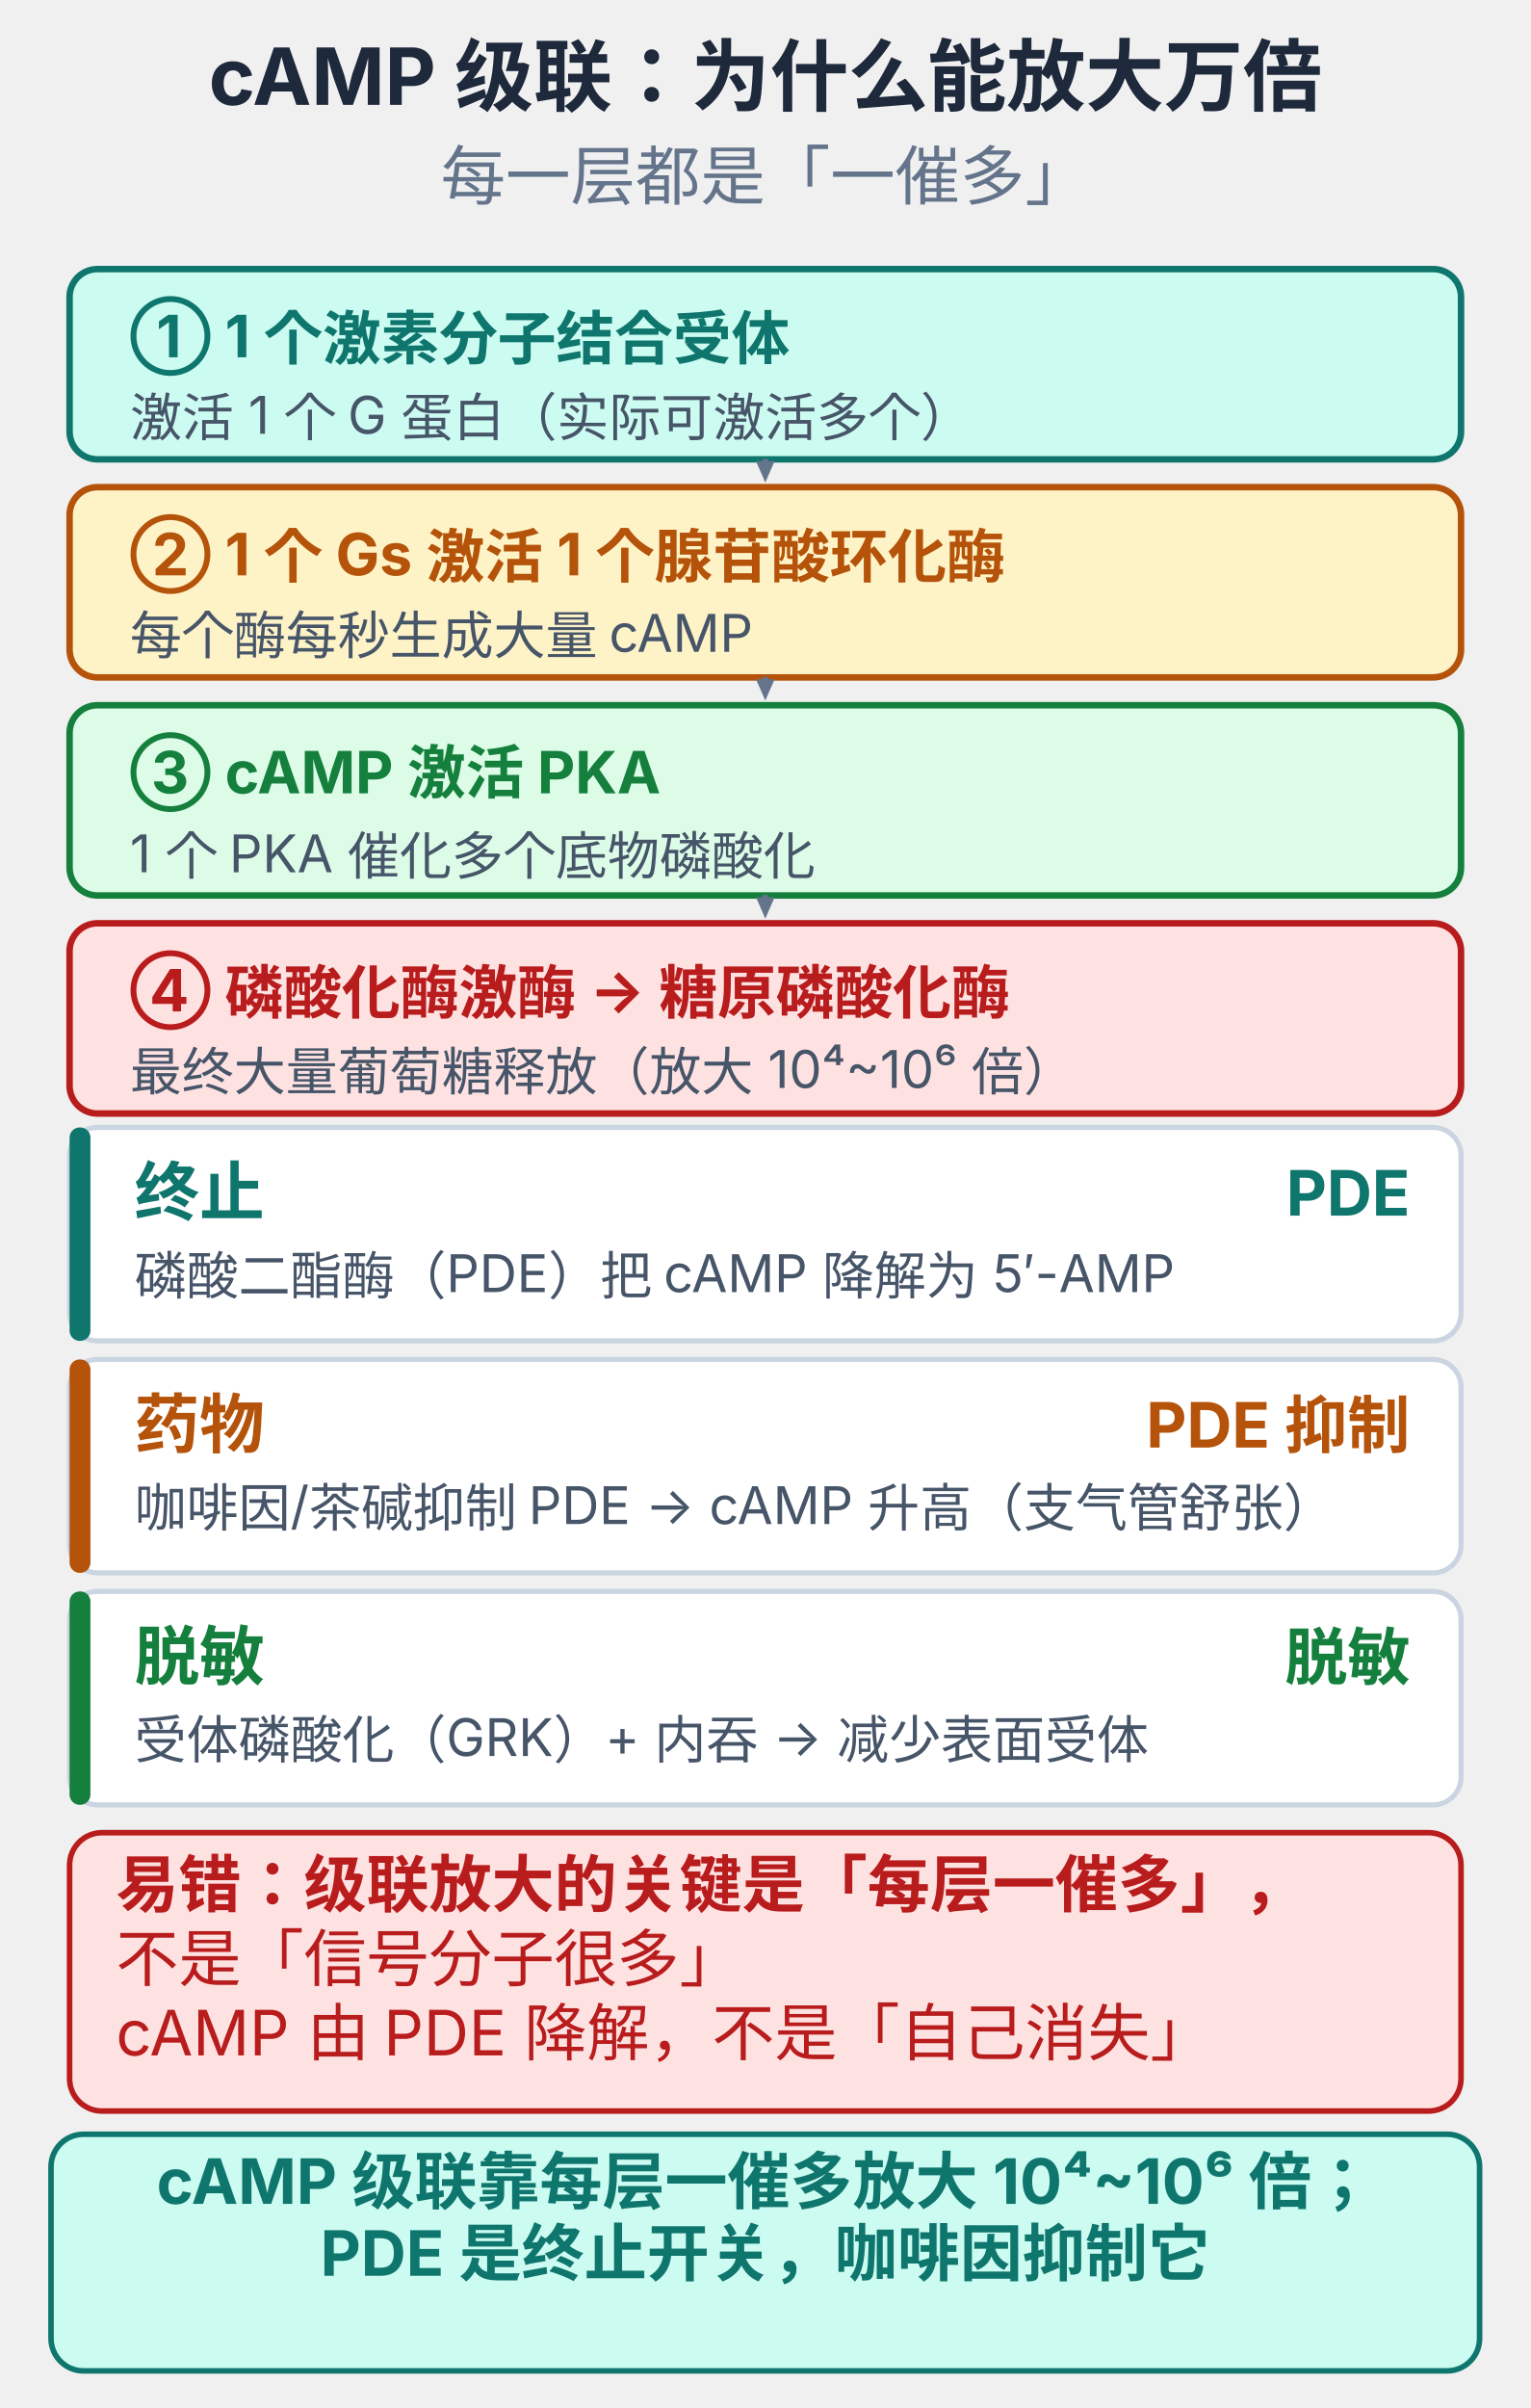
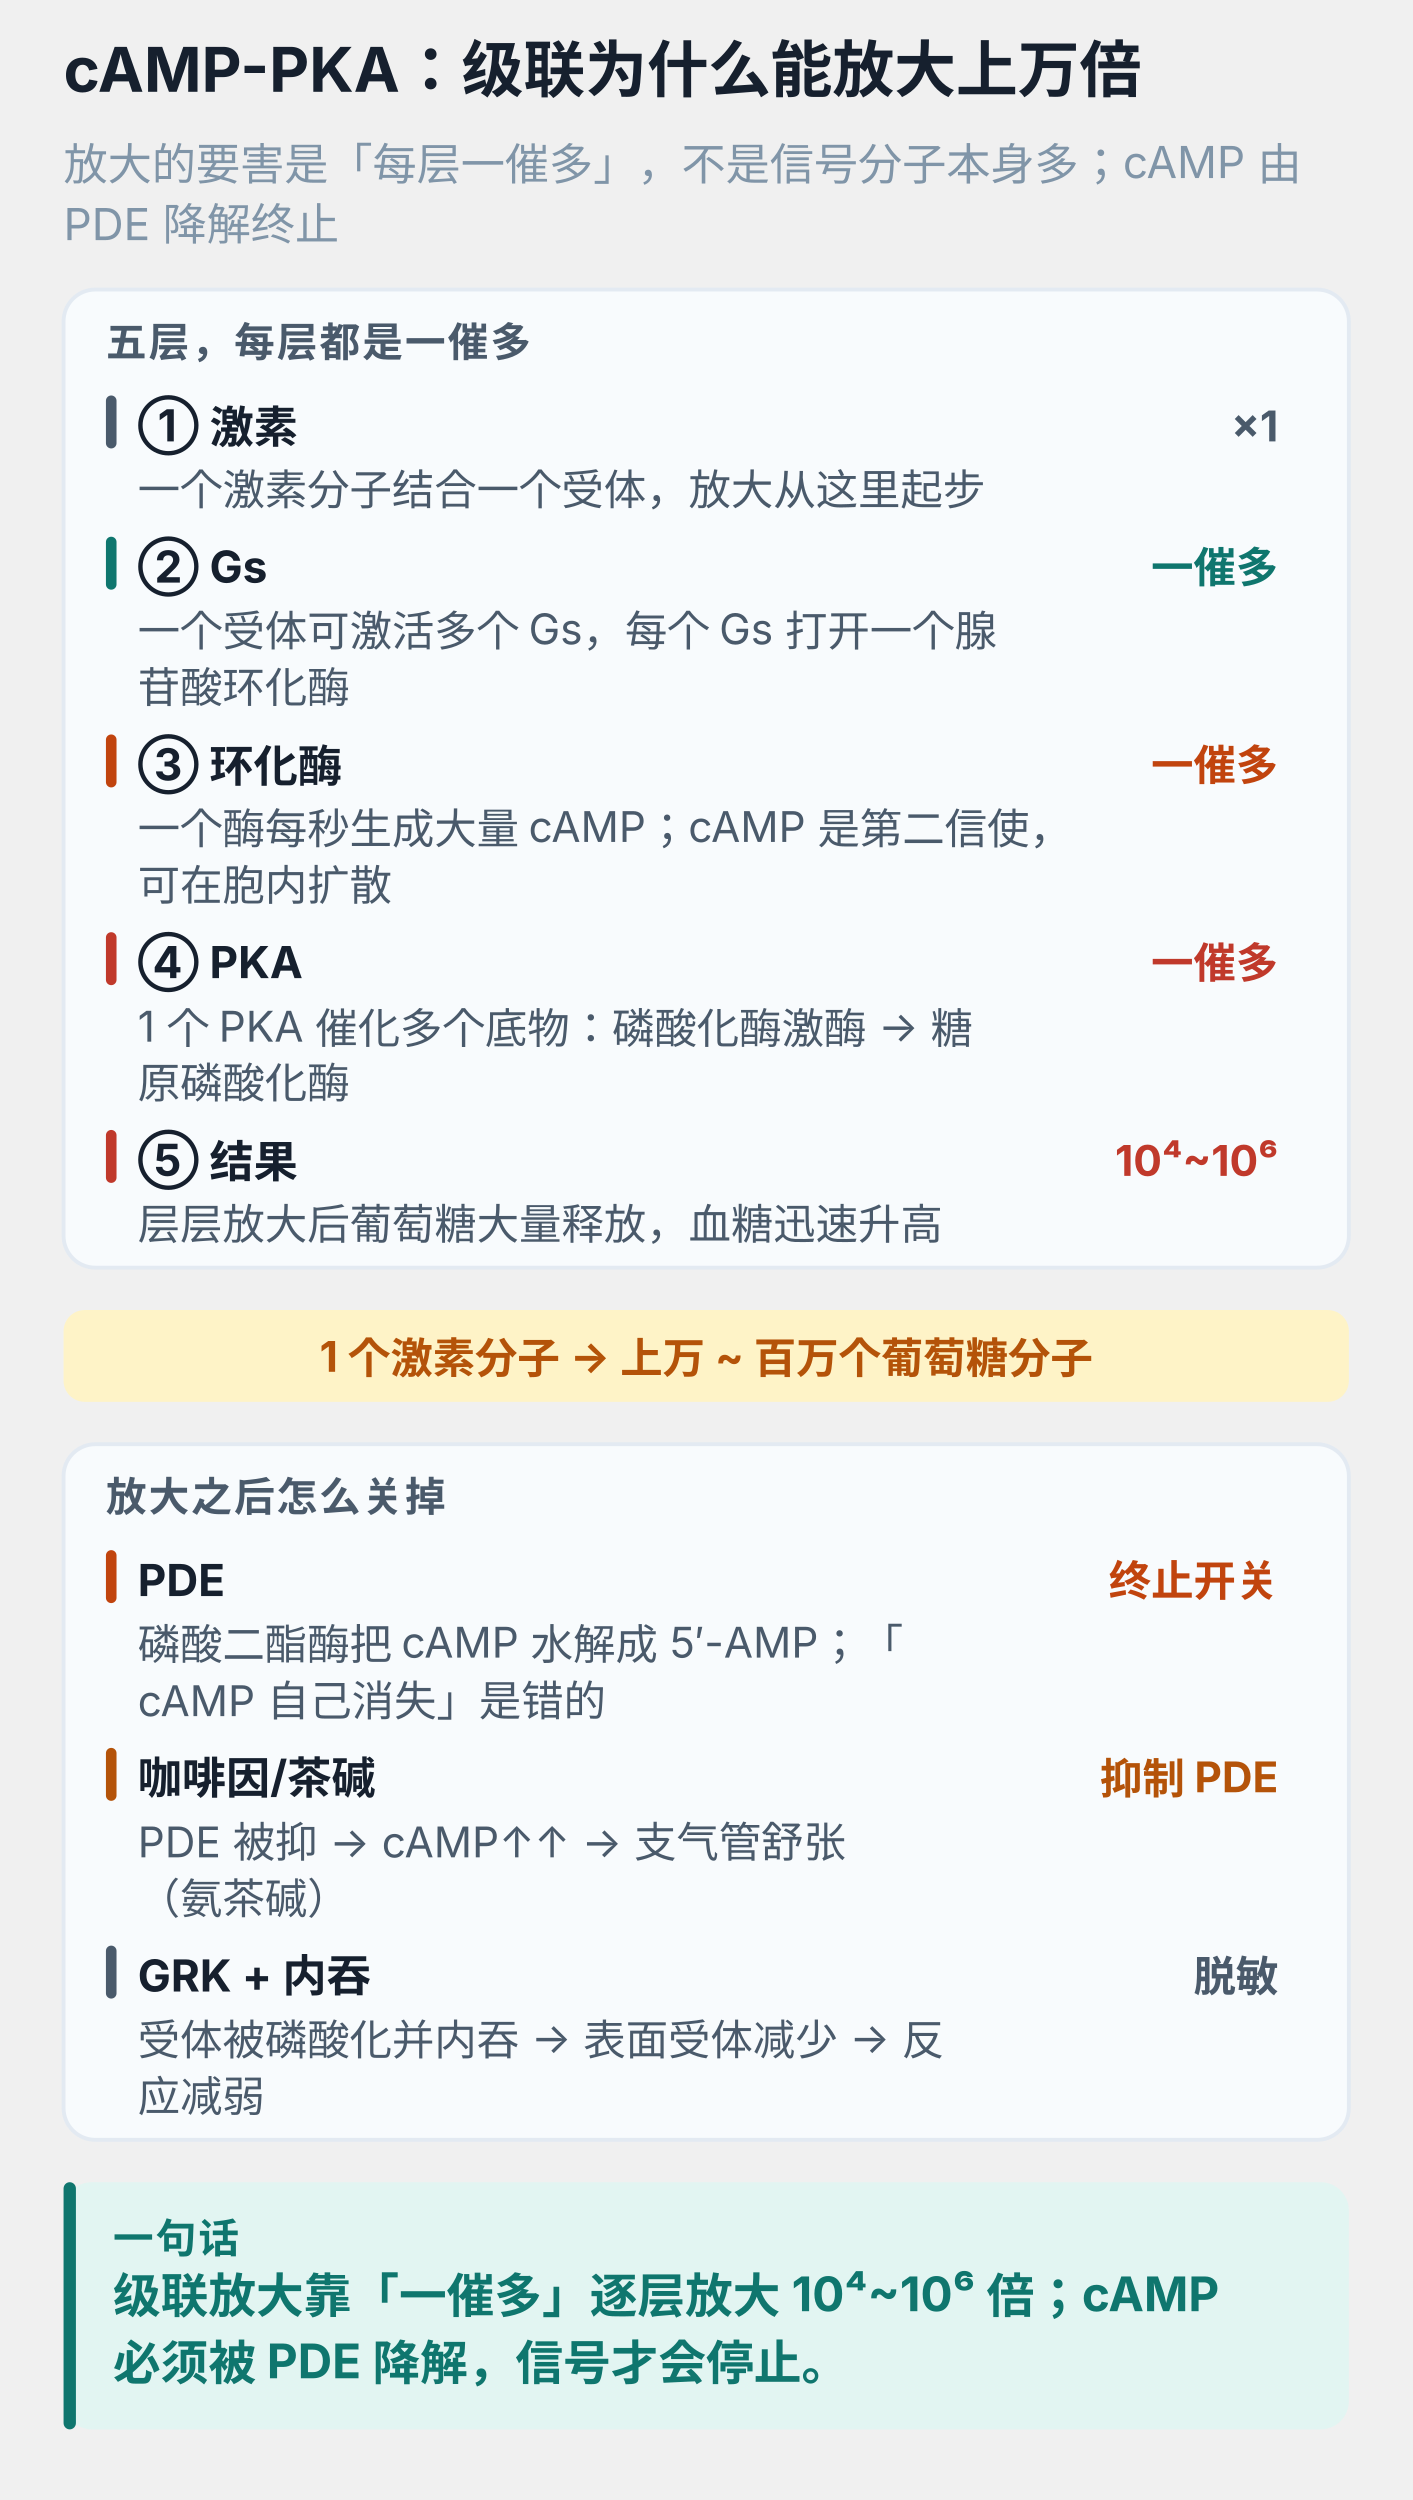
- <svg xmlns="http://www.w3.org/2000/svg" viewBox="0 0 330 519" width="100%" style="max-width:330px;display:block;margin:0 auto;background:#ffffff;border-radius:10px" role="img">
-   <text x="165.0" y="22.6" text-anchor="middle" font-size="17" font-weight="700" fill="#1e293b" font-family="-apple-system,'PingFang SC','Microsoft YaHei',sans-serif">cAMP 级联：为什么能放大万倍</text>
-   <text x="165.0" y="43.0" text-anchor="middle" font-size="14" font-weight="400" fill="#64748b" font-family="-apple-system,'PingFang SC','Microsoft YaHei',sans-serif">每一层都是「一催多」</text>
-   <rect x="15.0" y="58.0" width="300.0" height="41.0" rx="6" fill="#ccfbf1" stroke="#0f766e" stroke-width="1.4" />
-   <text x="28.0" y="77.0" text-anchor="start" font-size="12.6" font-weight="700" fill="#0f766e" font-family="-apple-system,'PingFang SC','Microsoft YaHei',sans-serif">① 1 个激素分子结合受体</text>
-   <text x="28.0" y="94.0" text-anchor="start" font-size="11.2" font-weight="400" fill="#475569" font-family="-apple-system,'PingFang SC','Microsoft YaHei',sans-serif">激活 1 个 G 蛋白（实际可激活多个）</text>
-   <line x1="165.0" y1="100.0" x2="165.0" y2="99.5" stroke="#64748b" stroke-width="1.4" stroke-linecap="round" />
-   <polygon points="165.0,104.0 163.0,99.4 167.0,99.4" fill="#64748b" />
-   <rect x="15.0" y="105.0" width="300.0" height="41.0" rx="6" fill="#fef3c7" stroke="#b45309" stroke-width="1.4" />
-   <text x="28.0" y="124.0" text-anchor="start" font-size="12.6" font-weight="700" fill="#b45309" font-family="-apple-system,'PingFang SC','Microsoft YaHei',sans-serif">② 1 个 Gs 激活 1 个腺苷酸环化酶</text>
-   <text x="28.0" y="141.0" text-anchor="start" font-size="11.2" font-weight="400" fill="#475569" font-family="-apple-system,'PingFang SC','Microsoft YaHei',sans-serif">每个酶每秒生成大量 cAMP</text>
-   <line x1="165.0" y1="147.0" x2="165.0" y2="146.5" stroke="#64748b" stroke-width="1.4" stroke-linecap="round" />
-   <polygon points="165.0,151.0 163.0,146.4 167.0,146.4" fill="#64748b" />
-   <rect x="15.0" y="152.0" width="300.0" height="41.0" rx="6" fill="#dcfce7" stroke="#15803d" stroke-width="1.4" />
-   <text x="28.0" y="171.0" text-anchor="start" font-size="12.6" font-weight="700" fill="#15803d" font-family="-apple-system,'PingFang SC','Microsoft YaHei',sans-serif">③ cAMP 激活 PKA</text>
-   <text x="28.0" y="188.0" text-anchor="start" font-size="11.2" font-weight="400" fill="#475569" font-family="-apple-system,'PingFang SC','Microsoft YaHei',sans-serif">1 个 PKA 催化多个底物磷酸化</text>
-   <line x1="165.0" y1="194.0" x2="165.0" y2="193.5" stroke="#64748b" stroke-width="1.4" stroke-linecap="round" />
-   <polygon points="165.0,198.0 163.0,193.4 167.0,193.4" fill="#64748b" />
-   <rect x="15.0" y="199.0" width="300.0" height="41.0" rx="6" fill="#fee2e2" stroke="#b91c1c" stroke-width="1.4" />
-   <text x="28.0" y="218.0" text-anchor="start" font-size="12.6" font-weight="700" fill="#b91c1c" font-family="-apple-system,'PingFang SC','Microsoft YaHei',sans-serif">④ 磷酸化酶激酶 → 糖原磷酸化酶</text>
-   <text x="28.0" y="235.0" text-anchor="start" font-size="11.2" font-weight="400" fill="#475569" font-family="-apple-system,'PingFang SC','Microsoft YaHei',sans-serif">最终大量葡萄糖释放（放大 10⁴~10⁶ 倍）</text>
-   <rect x="15.0" y="243.0" width="300.0" height="46.0" rx="6" fill="#ffffff" stroke="#cbd5e1" stroke-width="1.1" />
-   <rect x="15.0" y="243.0" width="4.5" height="46.0" rx="2.2" fill="#0f766e" />
-   <text x="29.0" y="262.0" text-anchor="start" font-size="14" font-weight="700" fill="#0f766e" font-family="-apple-system,'PingFang SC','Microsoft YaHei',sans-serif">终止</text>
-   <text x="304.0" y="262.0" text-anchor="end" font-size="13.5" font-weight="700" fill="#0f766e" font-family="-apple-system,'PingFang SC','Microsoft YaHei',sans-serif">PDE</text>
-   <text x="29.0" y="279.0" text-anchor="start" font-size="11.2" font-weight="400" fill="#475569" font-family="-apple-system,'PingFang SC','Microsoft YaHei',sans-serif">磷酸二酯酶（PDE）把 cAMP 降解为 5′-AMP</text>
-   <rect x="15.0" y="293.0" width="300.0" height="46.0" rx="6" fill="#ffffff" stroke="#cbd5e1" stroke-width="1.1" />
-   <rect x="15.0" y="293.0" width="4.5" height="46.0" rx="2.2" fill="#b45309" />
-   <text x="29.0" y="312.0" text-anchor="start" font-size="14" font-weight="700" fill="#b45309" font-family="-apple-system,'PingFang SC','Microsoft YaHei',sans-serif">药物</text>
-   <text x="304.0" y="312.0" text-anchor="end" font-size="13.5" font-weight="700" fill="#b45309" font-family="-apple-system,'PingFang SC','Microsoft YaHei',sans-serif">PDE 抑制</text>
-   <text x="29.0" y="329.0" text-anchor="start" font-size="11.2" font-weight="400" fill="#475569" font-family="-apple-system,'PingFang SC','Microsoft YaHei',sans-serif">咖啡因/茶碱抑制 PDE → cAMP 升高（支气管舒张）</text>
-   <rect x="15.0" y="343.0" width="300.0" height="46.0" rx="6" fill="#ffffff" stroke="#cbd5e1" stroke-width="1.1" />
-   <rect x="15.0" y="343.0" width="4.5" height="46.0" rx="2.2" fill="#15803d" />
-   <text x="29.0" y="362.0" text-anchor="start" font-size="14" font-weight="700" fill="#15803d" font-family="-apple-system,'PingFang SC','Microsoft YaHei',sans-serif">脱敏</text>
-   <text x="304.0" y="362.0" text-anchor="end" font-size="13.5" font-weight="700" fill="#15803d" font-family="-apple-system,'PingFang SC','Microsoft YaHei',sans-serif">脱敏</text>
-   <text x="29.0" y="379.0" text-anchor="start" font-size="11.2" font-weight="400" fill="#475569" font-family="-apple-system,'PingFang SC','Microsoft YaHei',sans-serif">受体磷酸化（GRK）+ 内吞 → 减少表面受体</text>
-   <rect x="15.0" y="395.0" width="300.0" height="60.0" rx="7" fill="#fee2e2" stroke="#b91c1c" stroke-width="1.2" />
-   <text x="25.0" y="411.0" text-anchor="start" font-size="13.5" font-weight="700" fill="#b91c1c" font-family="-apple-system,'PingFang SC','Microsoft YaHei',sans-serif">易错：级联放大的关键是「每层一催多」，</text>
-   <text x="25.0" y="427.0" text-anchor="start" font-size="13.5" font-weight="400" fill="#b91c1c" font-family="-apple-system,'PingFang SC','Microsoft YaHei',sans-serif">不是「信号分子很多」</text>
-   <text x="25.0" y="443.0" text-anchor="start" font-size="13.5" font-weight="400" fill="#b91c1c" font-family="-apple-system,'PingFang SC','Microsoft YaHei',sans-serif">cAMP 由 PDE 降解，不是「自己消失」</text>
-   <rect x="11.0" y="460.0" width="308.0" height="51.0" rx="7" fill="#ccfbf1" stroke="#0f766e" stroke-width="1.2" />
-   <text x="165.0" y="475.0" text-anchor="middle" font-size="13.5" font-weight="700" fill="#0f766e" font-family="-apple-system,'PingFang SC','Microsoft YaHei',sans-serif">cAMP 级联靠每层一催多放大 10⁴~10⁶ 倍；</text>
-   <text x="165.0" y="490.5" text-anchor="middle" font-size="13.5" font-weight="700" fill="#0f766e" font-family="-apple-system,'PingFang SC','Microsoft YaHei',sans-serif">PDE 是终止开关，咖啡因抑制它</text>
+ <svg xmlns="http://www.w3.org/2000/svg" viewBox="0 0 400 708" width="100%" style="max-width:400px;display:block;margin:0 auto;background:#ffffff;border-radius:12px" role="img" aria-label="cAMP-PKA：级联为什么能放大上万倍">
+   <text x="18.0" y="26.0" font-size="17.5" font-weight="700" fill="#16202e" font-family="-apple-system,BlinkMacSystemFont,'PingFang SC','Microsoft YaHei',sans-serif">cAMP-PKA：级联为什么能放大上万倍</text>
+   <text x="18.0" y="51.0" font-size="12.5" font-weight="400" fill="#8095a8" font-family="-apple-system,BlinkMacSystemFont,'PingFang SC','Microsoft YaHei',sans-serif">放大的要害是「每层一催多」，不是信号分子本身多；cAMP 由</text>
+   <text x="18.0" y="68.0" font-size="12.5" font-weight="400" fill="#8095a8" font-family="-apple-system,BlinkMacSystemFont,'PingFang SC','Microsoft YaHei',sans-serif">PDE 降解终止</text>
+   <rect x="18.0" y="82.0" width="364.0" height="277.0" rx="9" fill="#f8fbfd" stroke="#e3eaf2" stroke-width="1.1" />
+   <text x="30.0" y="101.0" font-size="11.5" font-weight="700" fill="#4a5a6b" letter-spacing="0.6" font-family="-apple-system,BlinkMacSystemFont,'PingFang SC','Microsoft YaHei',sans-serif">五层，每层都是一催多</text>
+   <rect x="30.0" y="112.0" width="3.0" height="15.0" rx="1.5" fill="#4a5a6b" />
+   <text x="39.0" y="125.0" font-size="12.5" font-weight="700" fill="#16202e" font-family="-apple-system,BlinkMacSystemFont,'PingFang SC','Microsoft YaHei',sans-serif">① 激素</text>
+   <text x="362.0" y="125.0" text-anchor="end" font-size="12" font-weight="700" fill="#4a5a6b" font-family="-apple-system,BlinkMacSystemFont,'PingFang SC','Microsoft YaHei',sans-serif">×1</text>
+   <text x="39.0" y="143.0" font-size="12" font-weight="400" fill="#4a5a6b" font-family="-apple-system,BlinkMacSystemFont,'PingFang SC','Microsoft YaHei',sans-serif">一个激素分子结合一个受体，放大从这里起步</text>
+   <rect x="30.0" y="152.0" width="3.0" height="15.0" rx="1.5" fill="#0f766e" />
+   <text x="39.0" y="165.0" font-size="12.5" font-weight="700" fill="#16202e" font-family="-apple-system,BlinkMacSystemFont,'PingFang SC','Microsoft YaHei',sans-serif">② Gs</text>
+   <text x="362.0" y="165.0" text-anchor="end" font-size="12" font-weight="700" fill="#0f766e" font-family="-apple-system,BlinkMacSystemFont,'PingFang SC','Microsoft YaHei',sans-serif">一催多</text>
+   <text x="39.0" y="183.0" font-size="12" font-weight="400" fill="#4a5a6b" font-family="-apple-system,BlinkMacSystemFont,'PingFang SC','Microsoft YaHei',sans-serif">一个受体可激活多个 Gs，每个 Gs 打开一个腺</text>
+   <text x="39.0" y="199.0" font-size="12" font-weight="400" fill="#4a5a6b" font-family="-apple-system,BlinkMacSystemFont,'PingFang SC','Microsoft YaHei',sans-serif">苷酸环化酶</text>
+   <rect x="30.0" y="208.0" width="3.0" height="15.0" rx="1.5" fill="#c1440e" />
+   <text x="39.0" y="221.0" font-size="12.5" font-weight="700" fill="#16202e" font-family="-apple-system,BlinkMacSystemFont,'PingFang SC','Microsoft YaHei',sans-serif">③ 环化酶</text>
+   <text x="362.0" y="221.0" text-anchor="end" font-size="12" font-weight="700" fill="#c1440e" font-family="-apple-system,BlinkMacSystemFont,'PingFang SC','Microsoft YaHei',sans-serif">一催多</text>
+   <text x="39.0" y="239.0" font-size="12" font-weight="400" fill="#4a5a6b" font-family="-apple-system,BlinkMacSystemFont,'PingFang SC','Microsoft YaHei',sans-serif">一个酶每秒生成大量 cAMP；cAMP 是第二信使，</text>
+   <text x="39.0" y="255.0" font-size="12" font-weight="400" fill="#4a5a6b" font-family="-apple-system,BlinkMacSystemFont,'PingFang SC','Microsoft YaHei',sans-serif">可在胞内扩散</text>
+   <rect x="30.0" y="264.0" width="3.0" height="15.0" rx="1.5" fill="#c0392b" />
+   <text x="39.0" y="277.0" font-size="12.5" font-weight="700" fill="#16202e" font-family="-apple-system,BlinkMacSystemFont,'PingFang SC','Microsoft YaHei',sans-serif">④ PKA</text>
+   <text x="362.0" y="277.0" text-anchor="end" font-size="12" font-weight="700" fill="#c0392b" font-family="-apple-system,BlinkMacSystemFont,'PingFang SC','Microsoft YaHei',sans-serif">一催多</text>
+   <text x="39.0" y="295.0" font-size="12" font-weight="400" fill="#4a5a6b" font-family="-apple-system,BlinkMacSystemFont,'PingFang SC','Microsoft YaHei',sans-serif">1 个 PKA 催化多个底物：磷酸化酶激酶 → 糖</text>
+   <text x="39.0" y="311.0" font-size="12" font-weight="400" fill="#4a5a6b" font-family="-apple-system,BlinkMacSystemFont,'PingFang SC','Microsoft YaHei',sans-serif">原磷酸化酶</text>
+   <rect x="30.0" y="320.0" width="3.0" height="15.0" rx="1.5" fill="#c0392b" />
+   <text x="39.0" y="333.0" font-size="12.5" font-weight="700" fill="#16202e" font-family="-apple-system,BlinkMacSystemFont,'PingFang SC','Microsoft YaHei',sans-serif">⑤ 结果</text>
+   <text x="362.0" y="333.0" text-anchor="end" font-size="12" font-weight="700" fill="#c0392b" font-family="-apple-system,BlinkMacSystemFont,'PingFang SC','Microsoft YaHei',sans-serif">10⁴~10⁶</text>
+   <text x="39.0" y="351.0" font-size="12" font-weight="400" fill="#4a5a6b" font-family="-apple-system,BlinkMacSystemFont,'PingFang SC','Microsoft YaHei',sans-serif">层层放大后葡萄糖大量释放，血糖迅速升高</text>
+   <rect x="18.0" y="371.0" width="364.0" height="26.0" rx="6" fill="#fef3c7" />
+   <text x="200.0" y="388.5" text-anchor="middle" font-size="12" font-weight="700" fill="#b45309" font-family="-apple-system,BlinkMacSystemFont,'PingFang SC','Microsoft YaHei',sans-serif">1 个激素分子 → 上万 ~ 百万个葡萄糖分子</text>
+   <rect x="18.0" y="409.0" width="364.0" height="197.0" rx="9" fill="#f8fbfd" stroke="#e3eaf2" stroke-width="1.1" />
+   <text x="30.0" y="428.0" font-size="11.5" font-weight="700" fill="#4a5a6b" letter-spacing="0.6" font-family="-apple-system,BlinkMacSystemFont,'PingFang SC','Microsoft YaHei',sans-serif">放大之后怎么关掉</text>
+   <rect x="30.0" y="439.0" width="3.0" height="15.0" rx="1.5" fill="#c1440e" />
+   <text x="39.0" y="452.0" font-size="12.5" font-weight="700" fill="#16202e" font-family="-apple-system,BlinkMacSystemFont,'PingFang SC','Microsoft YaHei',sans-serif">PDE</text>
+   <text x="362.0" y="452.0" text-anchor="end" font-size="12" font-weight="700" fill="#c1440e" font-family="-apple-system,BlinkMacSystemFont,'PingFang SC','Microsoft YaHei',sans-serif">终止开关</text>
+   <text x="39.0" y="470.0" font-size="12" font-weight="400" fill="#4a5a6b" font-family="-apple-system,BlinkMacSystemFont,'PingFang SC','Microsoft YaHei',sans-serif">磷酸二酯酶把 cAMP 水解成 5′-AMP；「</text>
+   <text x="39.0" y="486.0" font-size="12" font-weight="400" fill="#4a5a6b" font-family="-apple-system,BlinkMacSystemFont,'PingFang SC','Microsoft YaHei',sans-serif">cAMP 自己消失」是错的</text>
+   <rect x="30.0" y="495.0" width="3.0" height="15.0" rx="1.5" fill="#b45309" />
+   <text x="39.0" y="508.0" font-size="12.5" font-weight="700" fill="#16202e" font-family="-apple-system,BlinkMacSystemFont,'PingFang SC','Microsoft YaHei',sans-serif">咖啡因/茶碱</text>
+   <text x="362.0" y="508.0" text-anchor="end" font-size="12" font-weight="700" fill="#b45309" font-family="-apple-system,BlinkMacSystemFont,'PingFang SC','Microsoft YaHei',sans-serif">抑制 PDE</text>
+   <text x="39.0" y="526.0" font-size="12" font-weight="400" fill="#4a5a6b" font-family="-apple-system,BlinkMacSystemFont,'PingFang SC','Microsoft YaHei',sans-serif">PDE 被抑 → cAMP↑↑ → 支气管舒张</text>
+   <text x="39.0" y="542.0" font-size="12" font-weight="400" fill="#4a5a6b" font-family="-apple-system,BlinkMacSystemFont,'PingFang SC','Microsoft YaHei',sans-serif">（氨茶碱）</text>
+   <rect x="30.0" y="551.0" width="3.0" height="15.0" rx="1.5" fill="#4a5a6b" />
+   <text x="39.0" y="564.0" font-size="12.5" font-weight="700" fill="#16202e" font-family="-apple-system,BlinkMacSystemFont,'PingFang SC','Microsoft YaHei',sans-serif">GRK + 内吞</text>
+   <text x="362.0" y="564.0" text-anchor="end" font-size="12" font-weight="700" fill="#4a5a6b" font-family="-apple-system,BlinkMacSystemFont,'PingFang SC','Microsoft YaHei',sans-serif">脱敏</text>
+   <text x="39.0" y="582.0" font-size="12" font-weight="400" fill="#4a5a6b" font-family="-apple-system,BlinkMacSystemFont,'PingFang SC','Microsoft YaHei',sans-serif">受体被磷酸化并内吞 → 表面受体减少 → 反</text>
+   <text x="39.0" y="598.0" font-size="12" font-weight="400" fill="#4a5a6b" font-family="-apple-system,BlinkMacSystemFont,'PingFang SC','Microsoft YaHei',sans-serif">应减弱</text>
+   <rect x="18.0" y="618.0" width="364.0" height="70.0" rx="8" fill="#e2f5f2" />
+   <rect x="18.0" y="618.0" width="3.5" height="70.0" rx="1.8" fill="#0f766e" />
+   <text x="32.0" y="638.0" font-size="11.5" font-weight="700" fill="#0f766e" letter-spacing="0.6" font-family="-apple-system,BlinkMacSystemFont,'PingFang SC','Microsoft YaHei',sans-serif">一句话</text>
+   <text x="32.0" y="655.0" font-size="13.5" font-weight="700" fill="#0f766e" font-family="-apple-system,BlinkMacSystemFont,'PingFang SC','Microsoft YaHei',sans-serif">级联放大靠「一催多」逐层放大 10⁴~10⁶ 倍；cAMP</text>
+   <text x="32.0" y="674.0" font-size="13.5" font-weight="700" fill="#0f766e" font-family="-apple-system,BlinkMacSystemFont,'PingFang SC','Microsoft YaHei',sans-serif">必须被 PDE 降解，信号才会停止。</text>
</svg>
